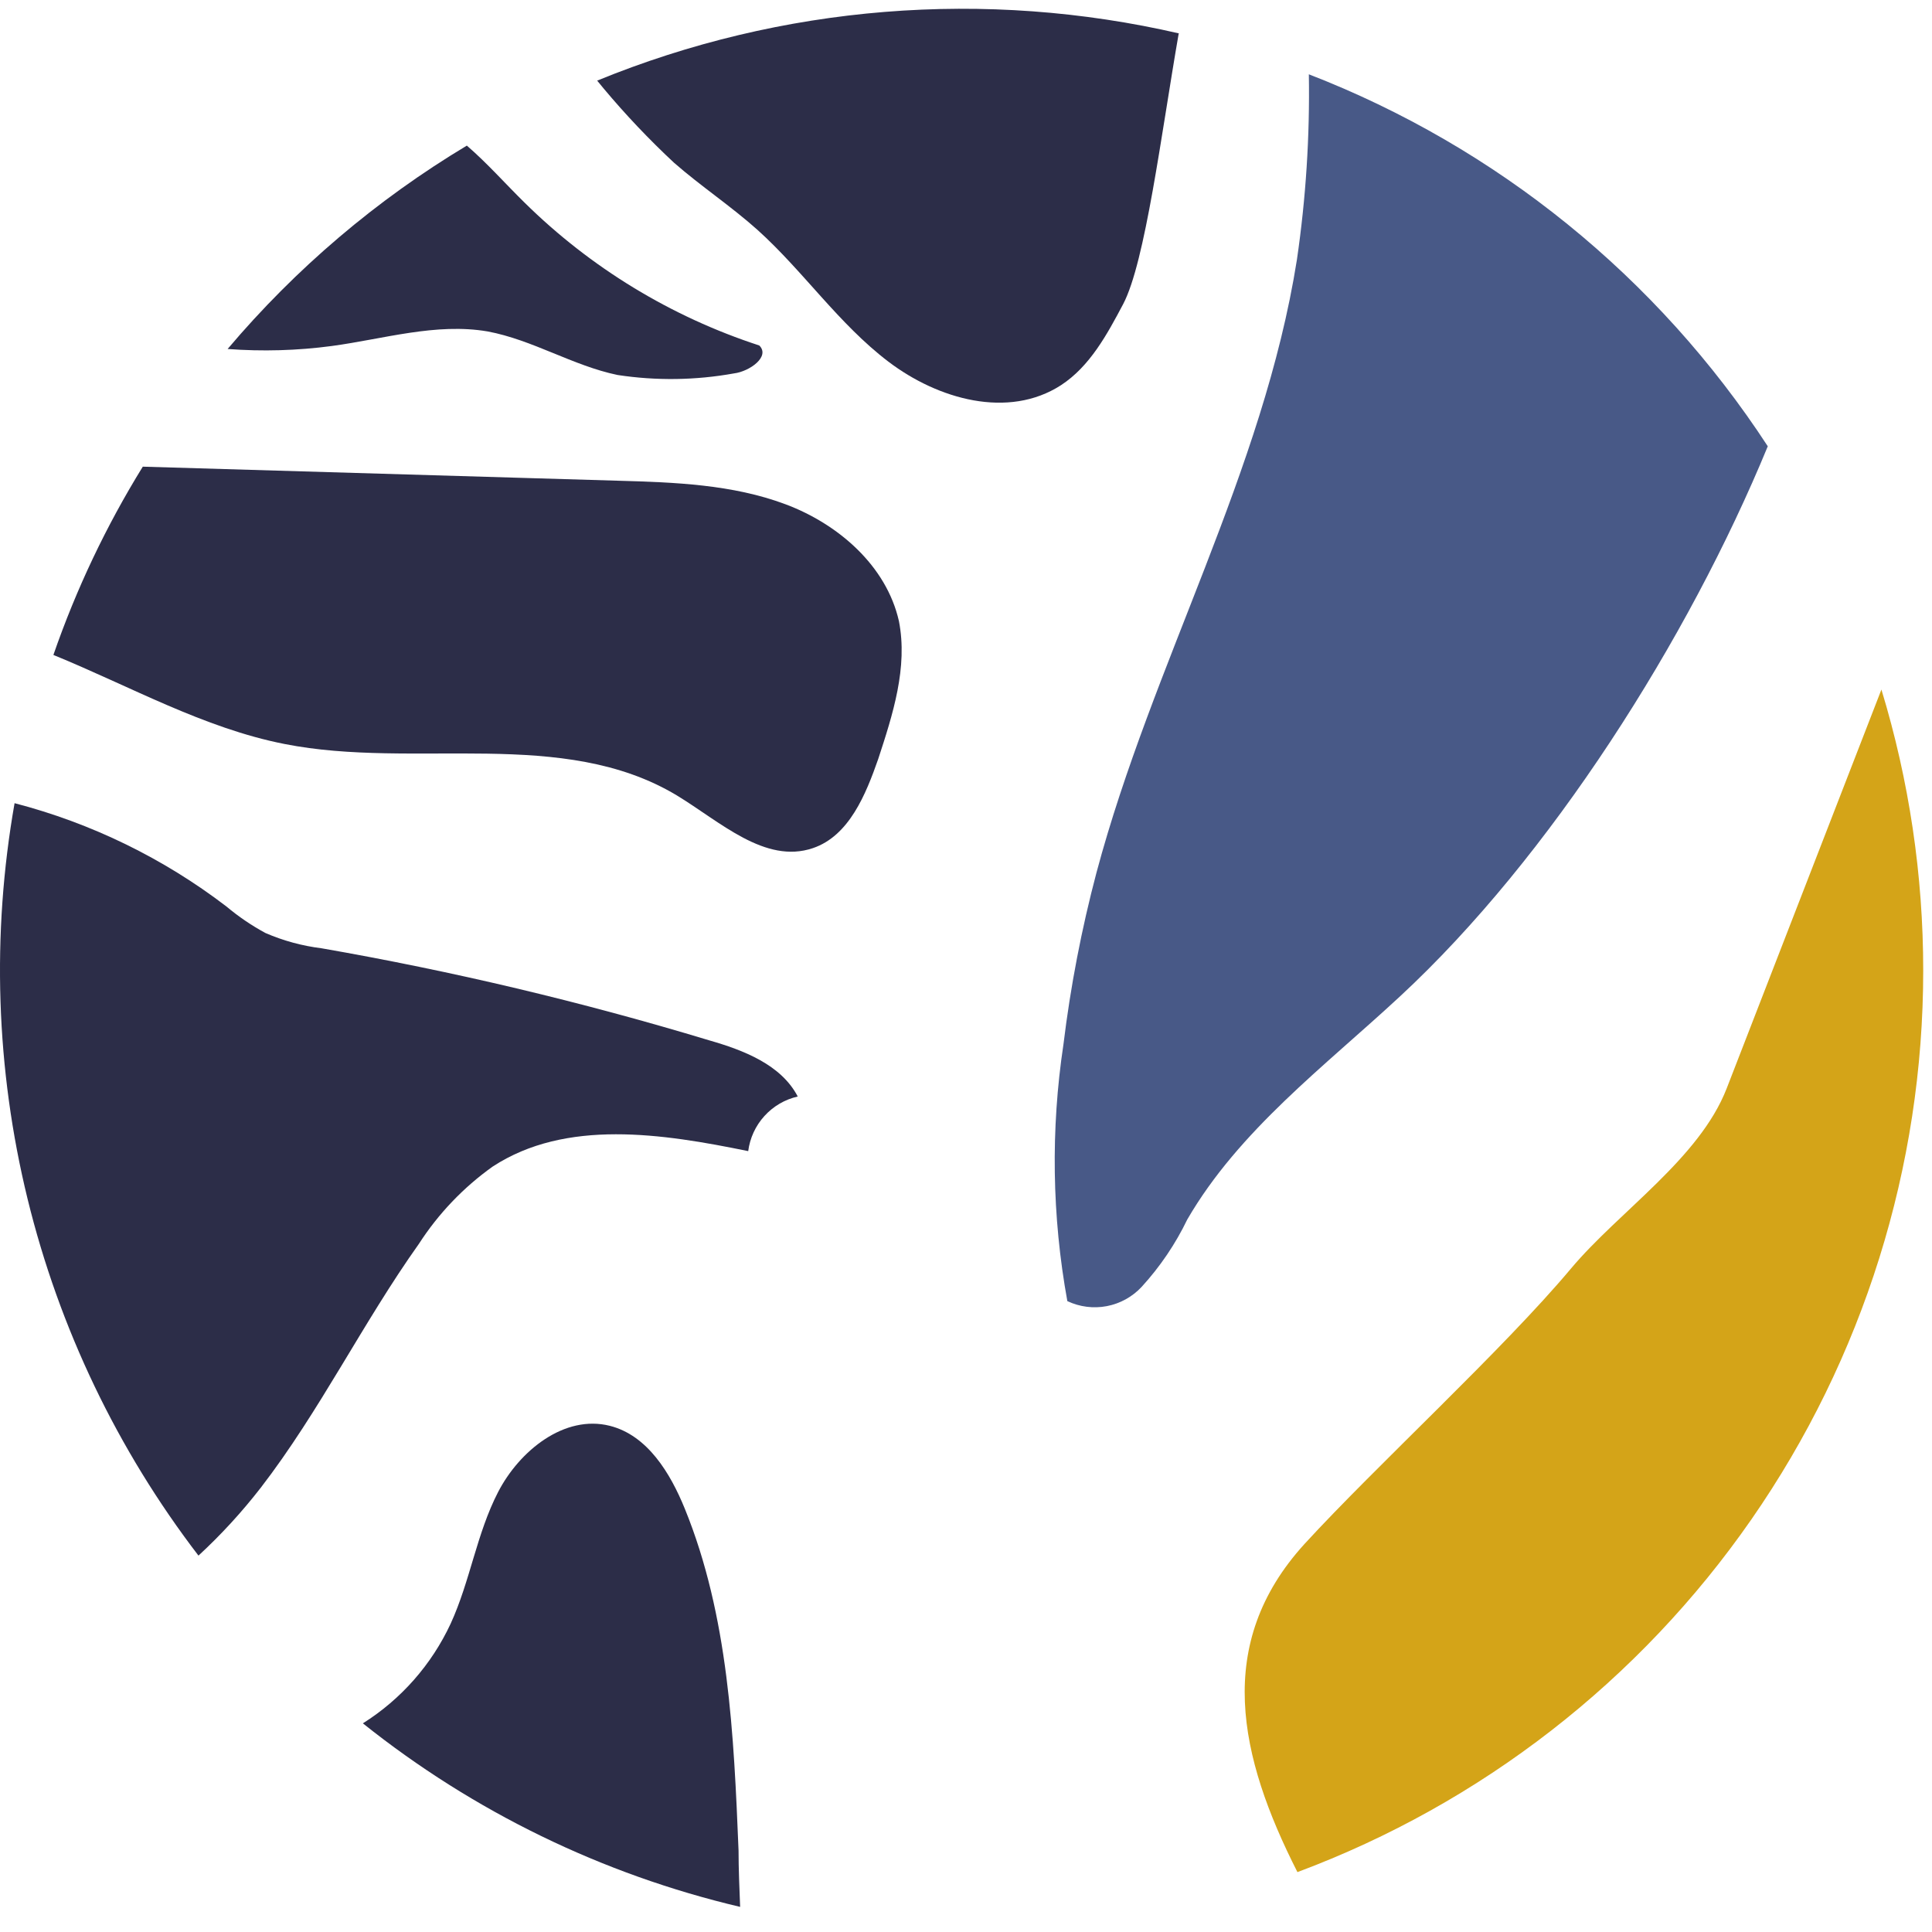
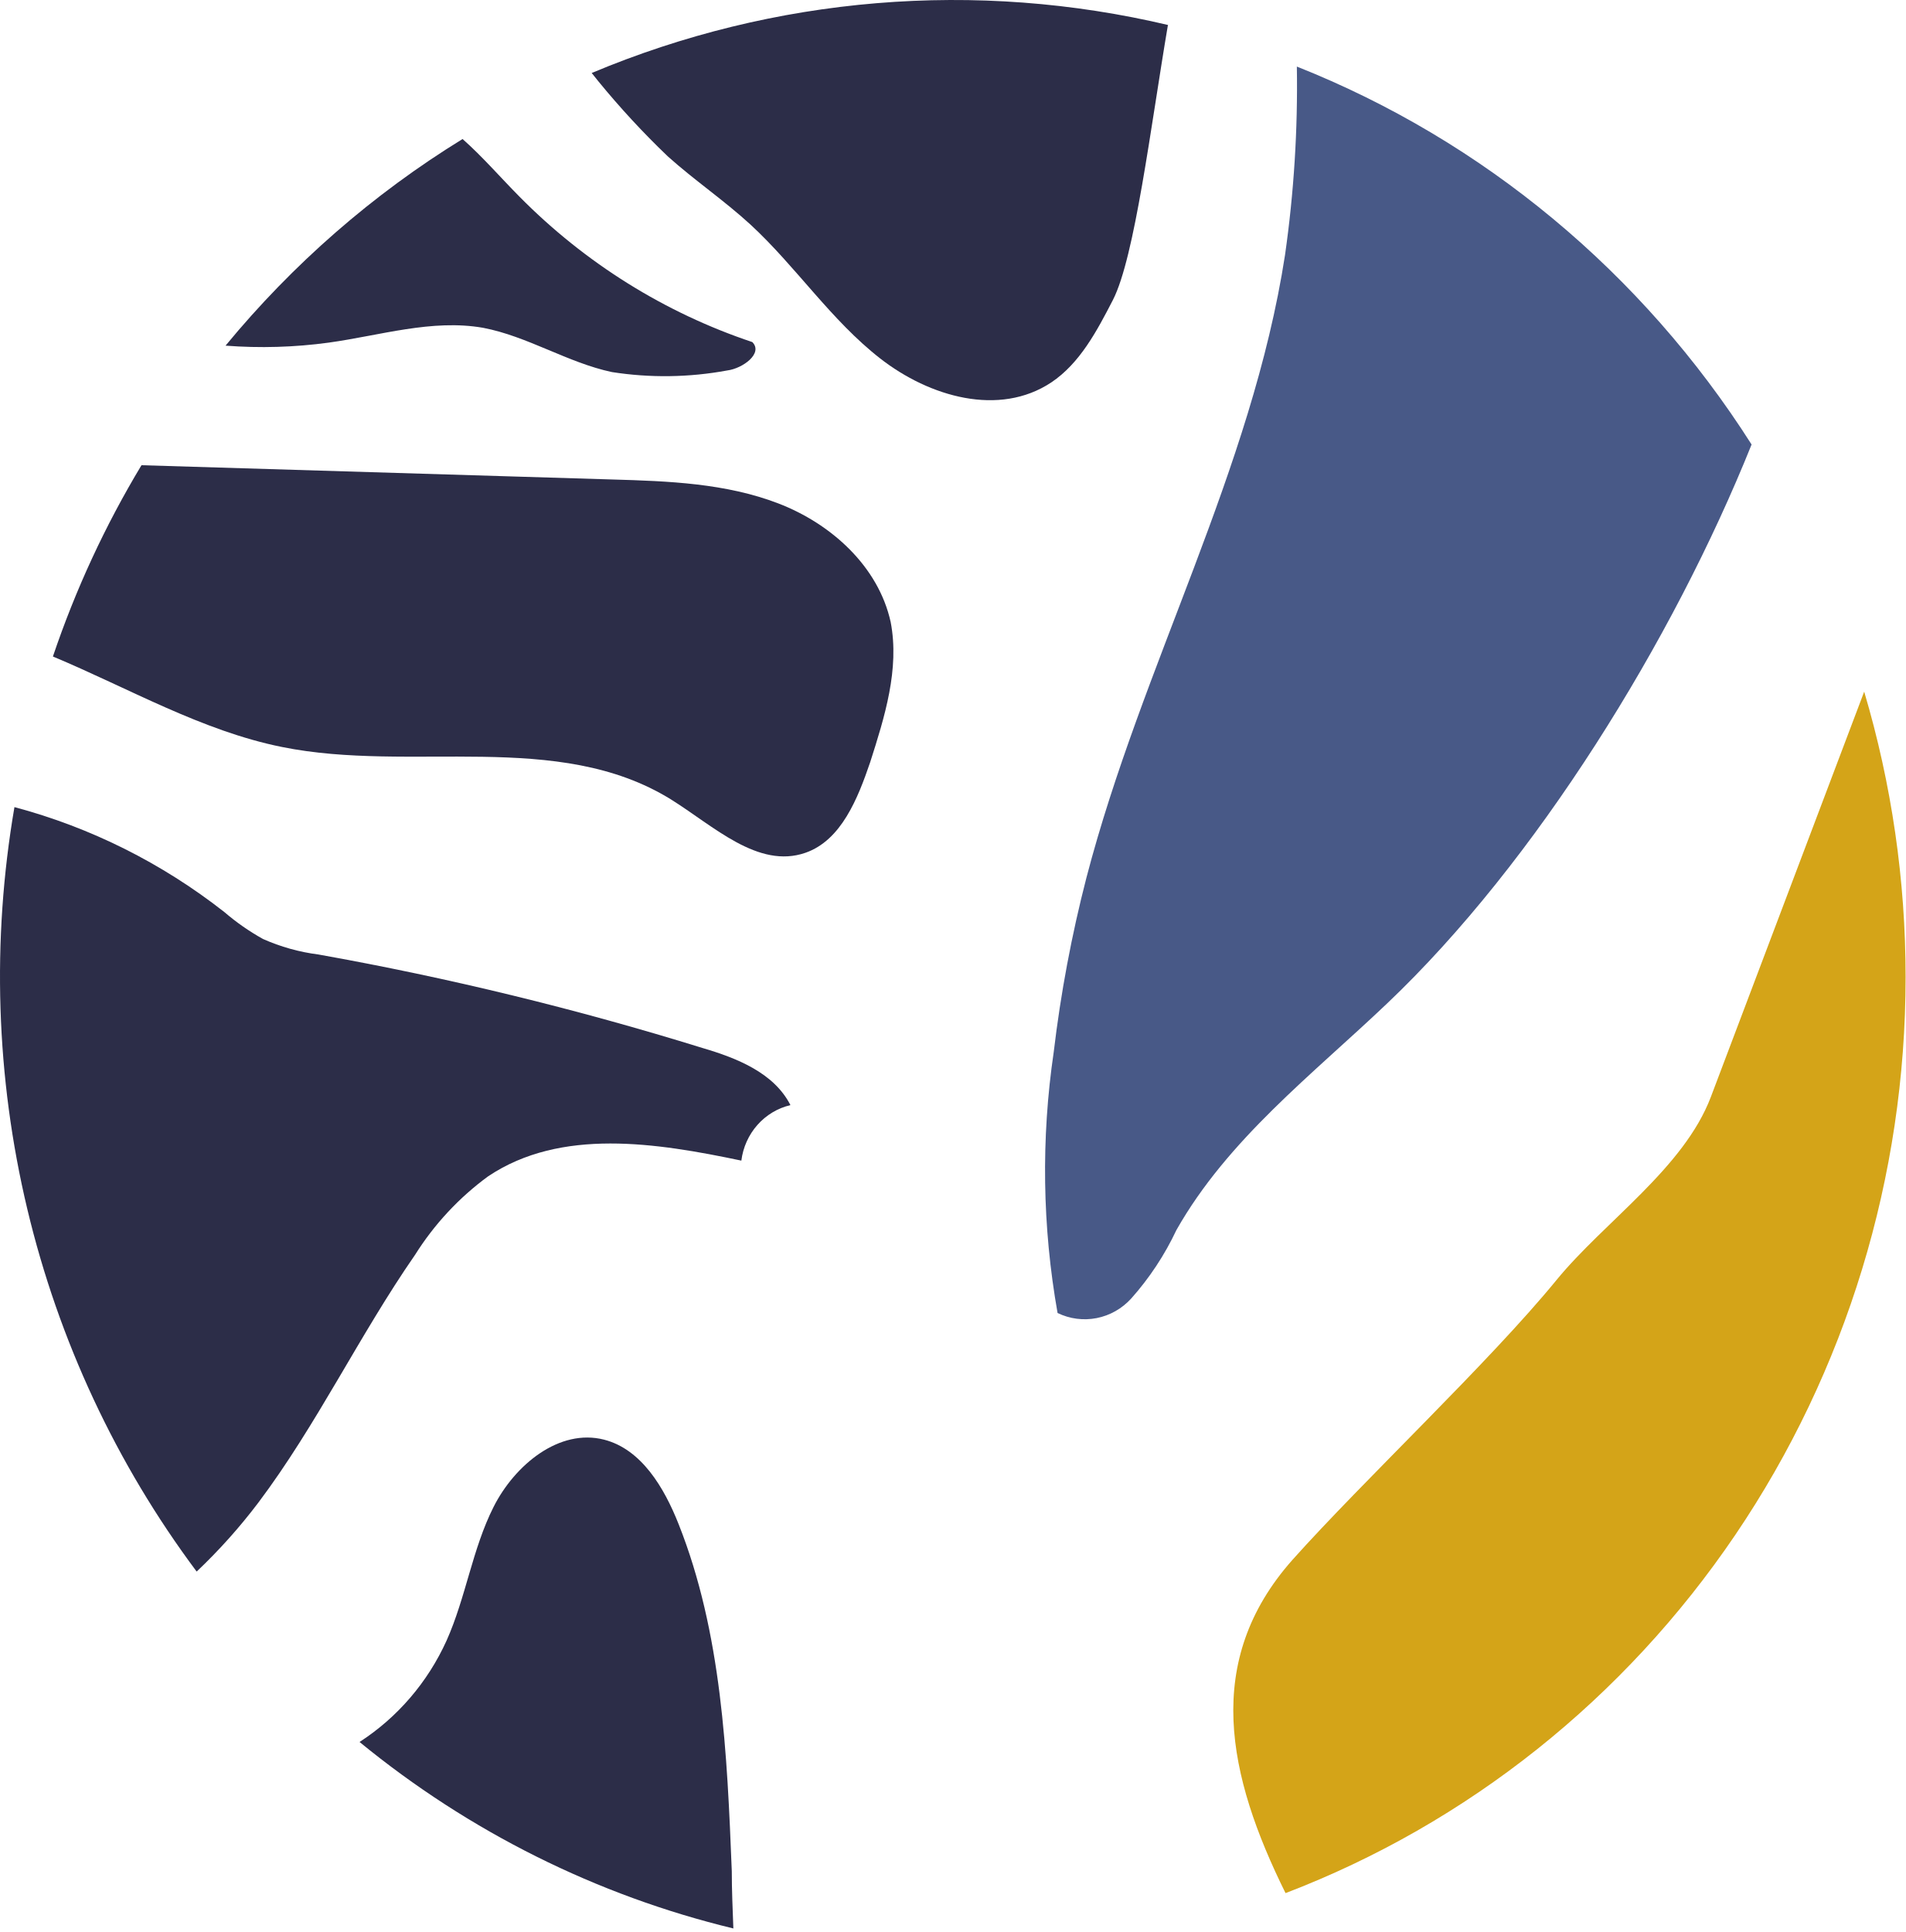
- <svg xmlns="http://www.w3.org/2000/svg" width="32" height="32" viewBox="0 0 110 109" fill="none">
-   <path d="M45.42 61.93C44.688 62.098 44.026 62.486 43.522 63.042C43.017 63.598 42.696 64.296 42.6 65.04C37.71 64.04 32.23 63.19 28.05 65.92C26.384 67.108 24.959 68.601 23.85 70.32C20.65 74.82 18.21 79.84 14.85 84.2C13.776 85.586 12.589 86.881 11.3 88.07C6.684 82.044 3.37 75.124 1.567 67.749C-0.235 60.375 -0.486 52.707 0.83 45.23C5.202 46.367 9.302 48.366 12.89 51.11C13.578 51.687 14.321 52.193 15.11 52.62C16.127 53.061 17.201 53.354 18.3 53.49C25.756 54.789 33.126 56.539 40.37 58.73C42.32 59.29 44.47 60.11 45.42 61.93Z" fill="#2C2D48" />
-   <path d="M50 42.72C49.3 44.72 48.35 47.09 46.28 47.79C43.56 48.71 41.01 46.29 38.54 44.79C32.04 40.88 23.65 43.33 16.2 41.86C11.61 40.96 7.38 38.56 3.04 36.79C4.338 33.041 6.045 29.446 8.13 26.07L35.19 26.87C38.41 26.96 41.7 27.08 44.72 28.21C47.74 29.34 50.47 31.72 51.18 34.86C51.7 37.5 50.83 40.19 50 42.72Z" fill="#2C2D48" />
-   <path d="M41.79 20.76C39.6 21.155 37.36 21.185 35.16 20.85C32.61 20.32 30.33 18.85 27.76 18.37C24.82 17.87 21.85 18.8 18.89 19.2C16.925 19.462 14.937 19.518 12.96 19.37C16.834 14.789 21.435 10.876 26.58 7.79C27.74 8.79 28.77 9.96 29.86 11.03C33.625 14.744 38.203 17.531 43.23 19.17C43.87 19.8 42.68 20.65 41.79 20.76Z" fill="#2C2D48" />
-   <path d="M67.11 1.41C66.11 7.16 65.21 14.41 63.95 16.81C63.03 18.55 62.05 20.36 60.41 21.43C57.41 23.37 53.41 22.24 50.58 20.09C47.75 17.94 45.75 14.95 43.13 12.59C41.61 11.23 39.9 10.1 38.37 8.76C36.952 7.437 35.616 6.028 34.37 4.54L34 4.09C44.511 -0.211 56.096 -1.147 67.16 1.41H67.11Z" fill="#2C2D48" />
-   <path d="M100.65 24.91C96.12 35.91 88.25 48.32 79.71 56.23C75.4 60.23 70.55 63.85 67.6 68.93C66.925 70.33 66.049 71.623 65 72.77C64.472 73.336 63.778 73.72 63.017 73.866C62.257 74.011 61.47 73.911 60.77 73.58C59.892 68.749 59.818 63.806 60.55 58.95C60.952 55.654 61.58 52.39 62.43 49.18C65.61 37.29 71.93 26.37 73.84 14.29C74.352 10.794 74.579 7.263 74.52 3.73C85.234 7.878 94.374 15.287 100.65 24.91V24.91Z" fill="#485987" />
-   <path d="M109.5 54.76C109.501 65.928 106.089 76.829 99.721 86.003C93.353 95.178 84.333 102.186 73.87 106.09C70.53 99.51 69.1 93.09 74.27 87.41C78.35 82.96 85.57 76.35 89.45 71.72C92.2 68.45 96.76 65.46 98.31 61.47C101.25 53.897 104.187 46.327 107.12 38.76C108.7 43.947 109.502 49.339 109.5 54.76V54.76Z" fill="#D4A418" />
-   <path d="M42.14 108.07C34.294 106.221 26.958 102.652 20.66 97.62C22.839 96.248 24.575 94.275 25.66 91.94C26.77 89.52 27.14 86.81 28.36 84.45C29.58 82.09 32.14 80.03 34.72 80.68C36.86 81.22 38.16 83.36 38.99 85.4C41.48 91.51 41.78 98.26 42.05 104.86C42.05 105.93 42.1 106.99 42.14 108.07Z" fill="#2C2D48" />
+ <svg xmlns="http://www.w3.org/2000/svg" width="500" height="507" viewBox="0 0 500 507" fill="none">
+   <path d="M207.398 290.006C204.057 290.792 201.031 292.609 198.728 295.213C196.426 297.817 194.957 301.083 194.521 304.57C172.192 299.887 147.17 295.906 128.083 308.69C120.476 314.252 113.968 321.244 108.905 329.295C94.293 350.367 83.151 373.875 67.809 394.292C62.904 400.782 57.482 406.844 51.599 412.414C30.52 384.193 15.386 351.789 7.157 317.257C-1.073 282.724 -2.219 246.814 3.791 211.804C23.753 217.125 42.477 226.487 58.859 239.338C61.998 242.038 65.394 244.407 68.996 246.409C73.637 248.474 78.542 249.846 83.562 250.483C117.607 256.567 151.261 264.761 184.338 275.021C193.243 277.644 203.06 281.483 207.398 290.006Z" fill="#2C2D48" />
+   <path d="M228.311 200.05C225.115 209.416 220.777 220.514 211.325 223.792C198.905 228.1 187.261 216.768 175.982 209.744C146.302 191.434 107.992 202.907 73.974 196.023C53.015 191.809 33.7 180.57 13.882 172.281C19.81 154.724 27.604 137.89 37.124 122.082L160.686 125.828C175.389 126.249 190.412 126.811 204.201 132.103C217.991 137.395 230.457 148.54 233.699 163.243C236.074 175.606 232.101 188.203 228.311 200.05Z" fill="#2C2D48" />
+   <path d="M190.823 97.216C180.823 99.063 170.594 99.206 160.549 97.637C148.905 95.156 138.494 88.272 126.759 86.024C113.334 83.683 99.772 88.038 86.257 89.911C77.282 91.134 68.207 91.401 59.179 90.707C76.865 69.252 97.877 50.931 121.371 36.48C126.667 41.163 131.37 46.642 136.348 51.653C153.539 69.043 174.44 82.093 197.398 89.77C200.32 92.721 194.886 96.701 190.823 97.216Z" fill="#2C2D48" />
+   <path d="M306.439 6.604C301.873 33.53 297.763 67.48 292.01 78.719C287.809 86.867 283.334 95.343 275.845 100.353C262.147 109.438 243.882 104.146 230.959 94.078C218.037 84.01 208.905 70.009 196.941 58.957C190.001 52.589 182.193 47.297 175.206 41.022C168.728 34.826 162.629 28.226 156.941 21.261L155.252 19.154C203.244 -0.986 256.144 -5.371 306.667 6.604H306.439Z" fill="#2C2D48" />
+   <path d="M459.589 116.649C438.904 168.16 402.968 226.273 363.973 263.314C344.293 282.045 322.147 298.997 308.676 322.786C305.591 329.339 301.592 335.397 296.804 340.768C294.393 343.419 291.222 345.215 287.75 345.897C284.278 346.579 280.685 346.111 277.489 344.561C273.479 321.937 273.139 298.789 276.484 276.051C278.318 260.617 281.186 245.331 285.069 230.301C299.589 174.622 328.448 123.486 337.169 66.918C339.506 50.548 340.544 34.01 340.274 17.468C389.196 36.892 430.932 71.586 459.589 116.649V116.649Z" fill="#485987" />
+   <path d="M500 256.431C500.006 308.727 484.426 359.775 455.348 402.736C426.27 445.696 385.083 478.517 337.306 496.798C322.055 465.985 315.526 435.922 339.133 409.324C357.763 388.485 390.731 357.532 408.448 335.851C421.005 320.538 441.827 306.537 448.904 287.852C462.329 252.388 475.738 216.939 489.133 181.506C496.345 205.793 500.008 231.042 500 256.431V256.431Z" fill="#D4A418" />
+   <path d="M192.421 506.07C156.595 497.412 123.094 480.698 94.339 457.135C104.286 450.707 112.214 441.471 117.17 430.537C122.238 419.205 123.928 406.514 129.498 395.463C135.069 384.412 146.759 374.765 158.54 377.809C168.311 380.337 174.247 390.359 178.037 399.912C189.407 428.523 190.777 460.132 192.01 491.039C192.01 496.049 192.238 501.013 192.421 506.07Z" fill="#2C2D48" />
</svg>
